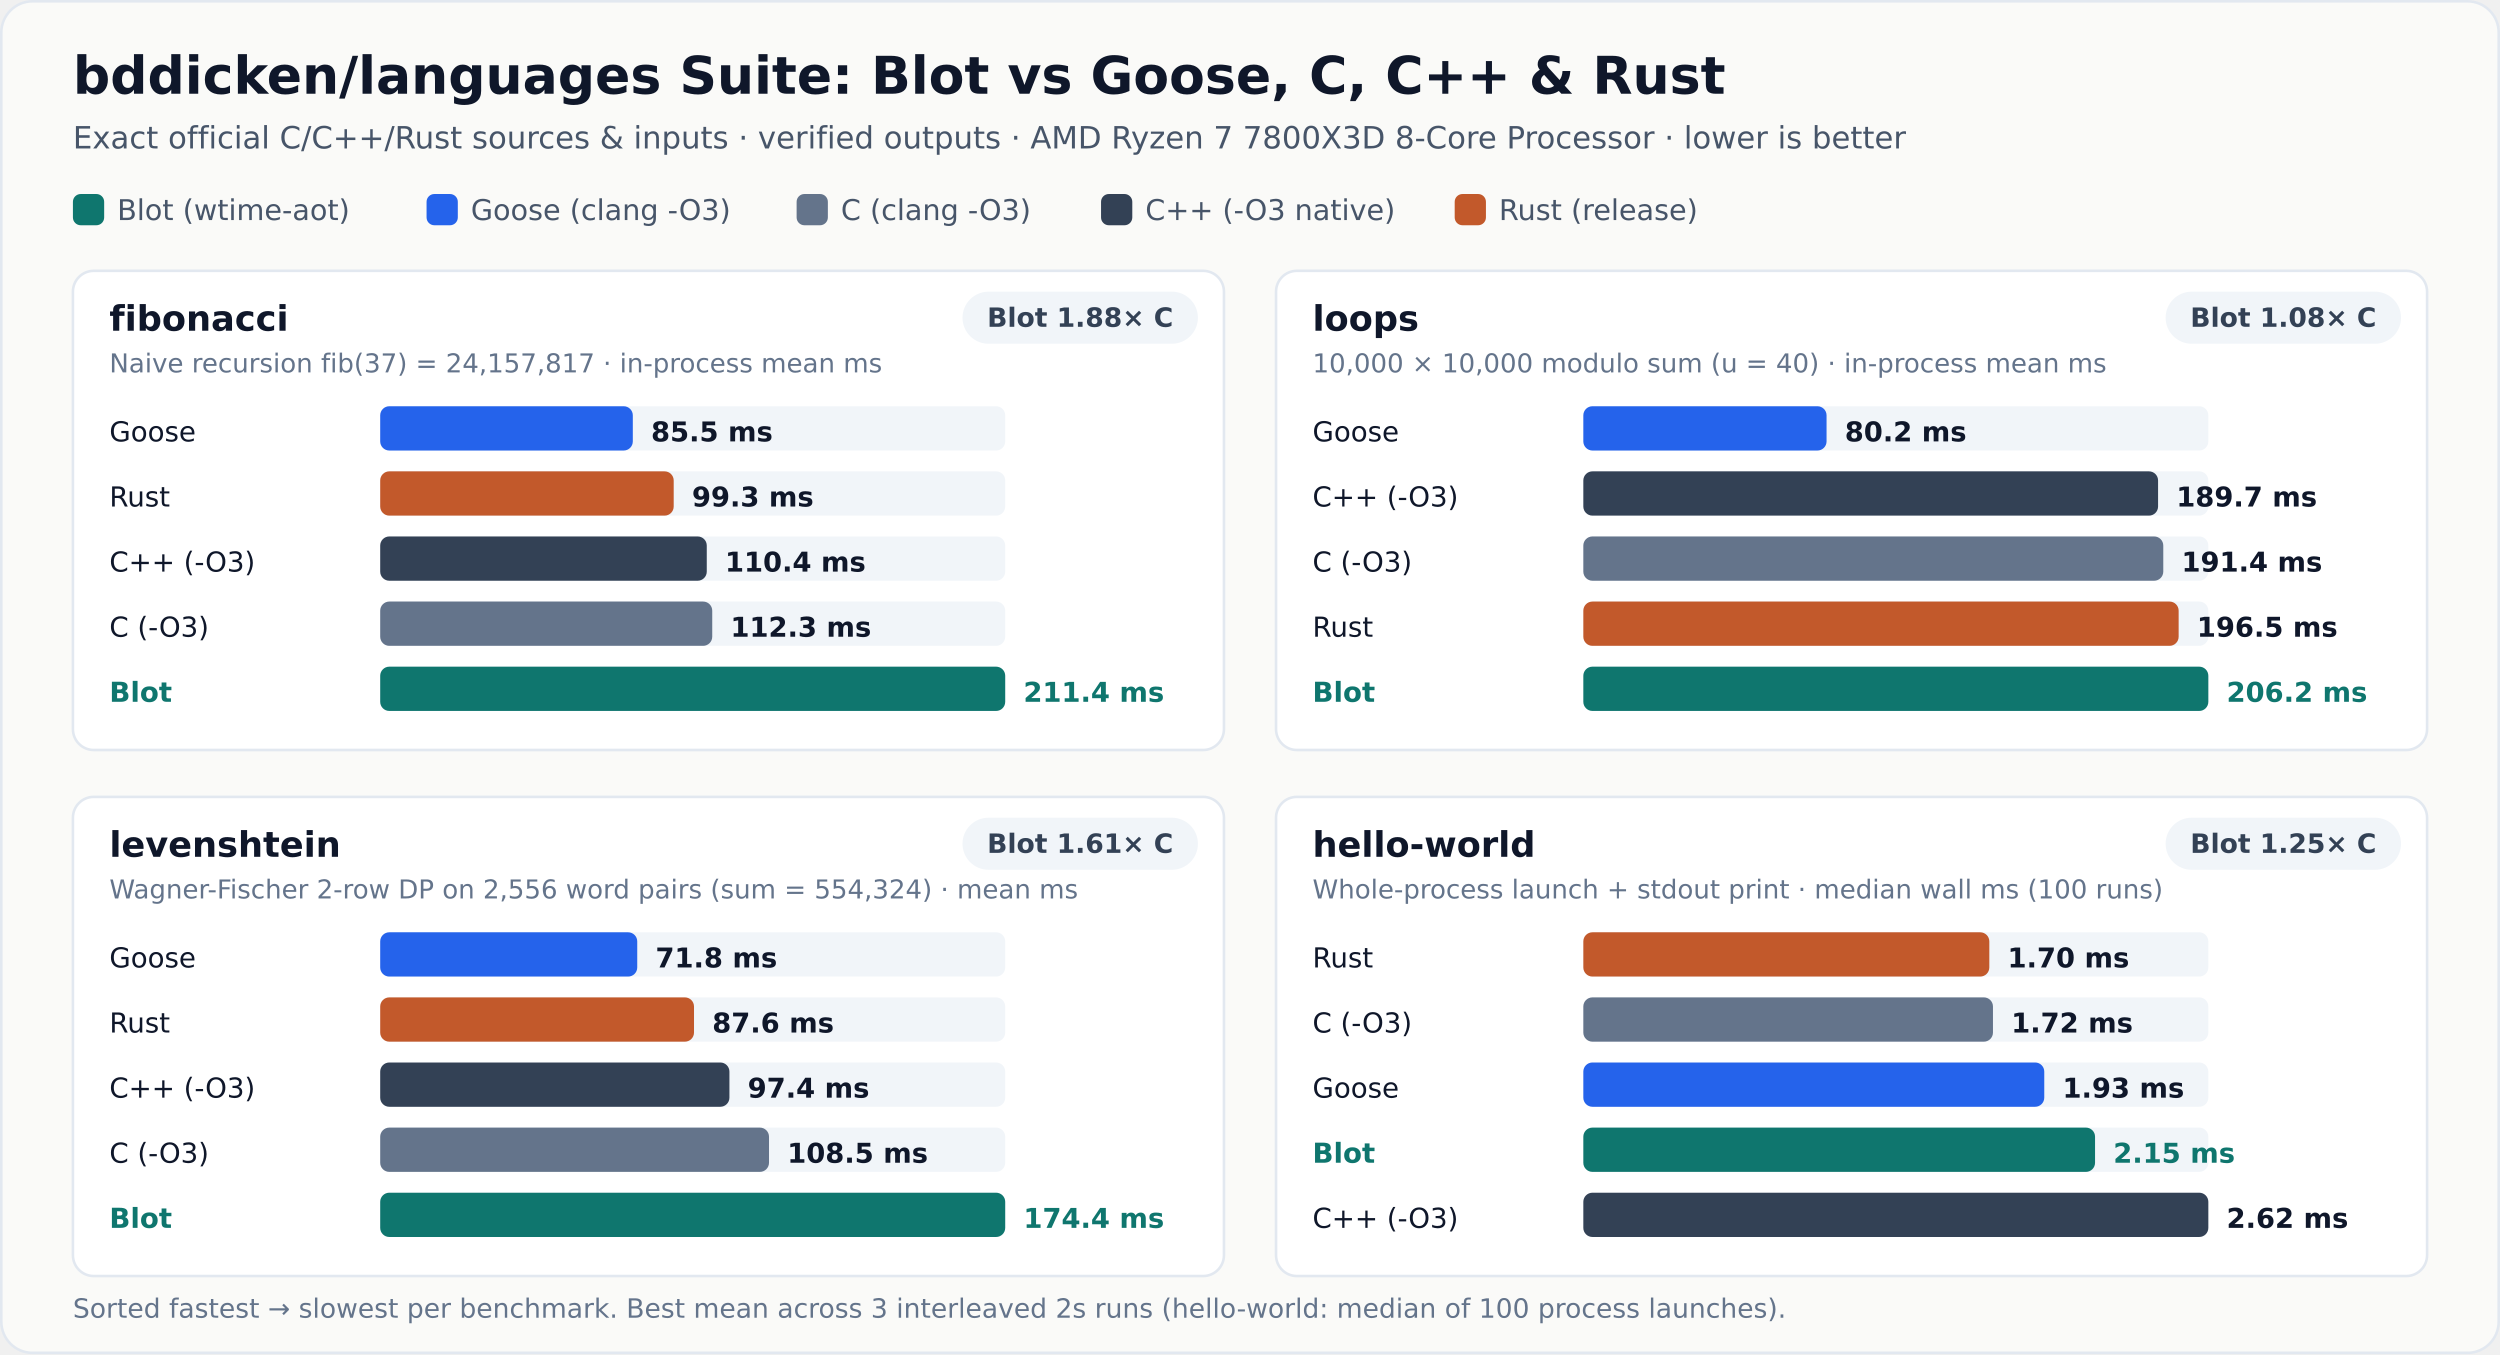
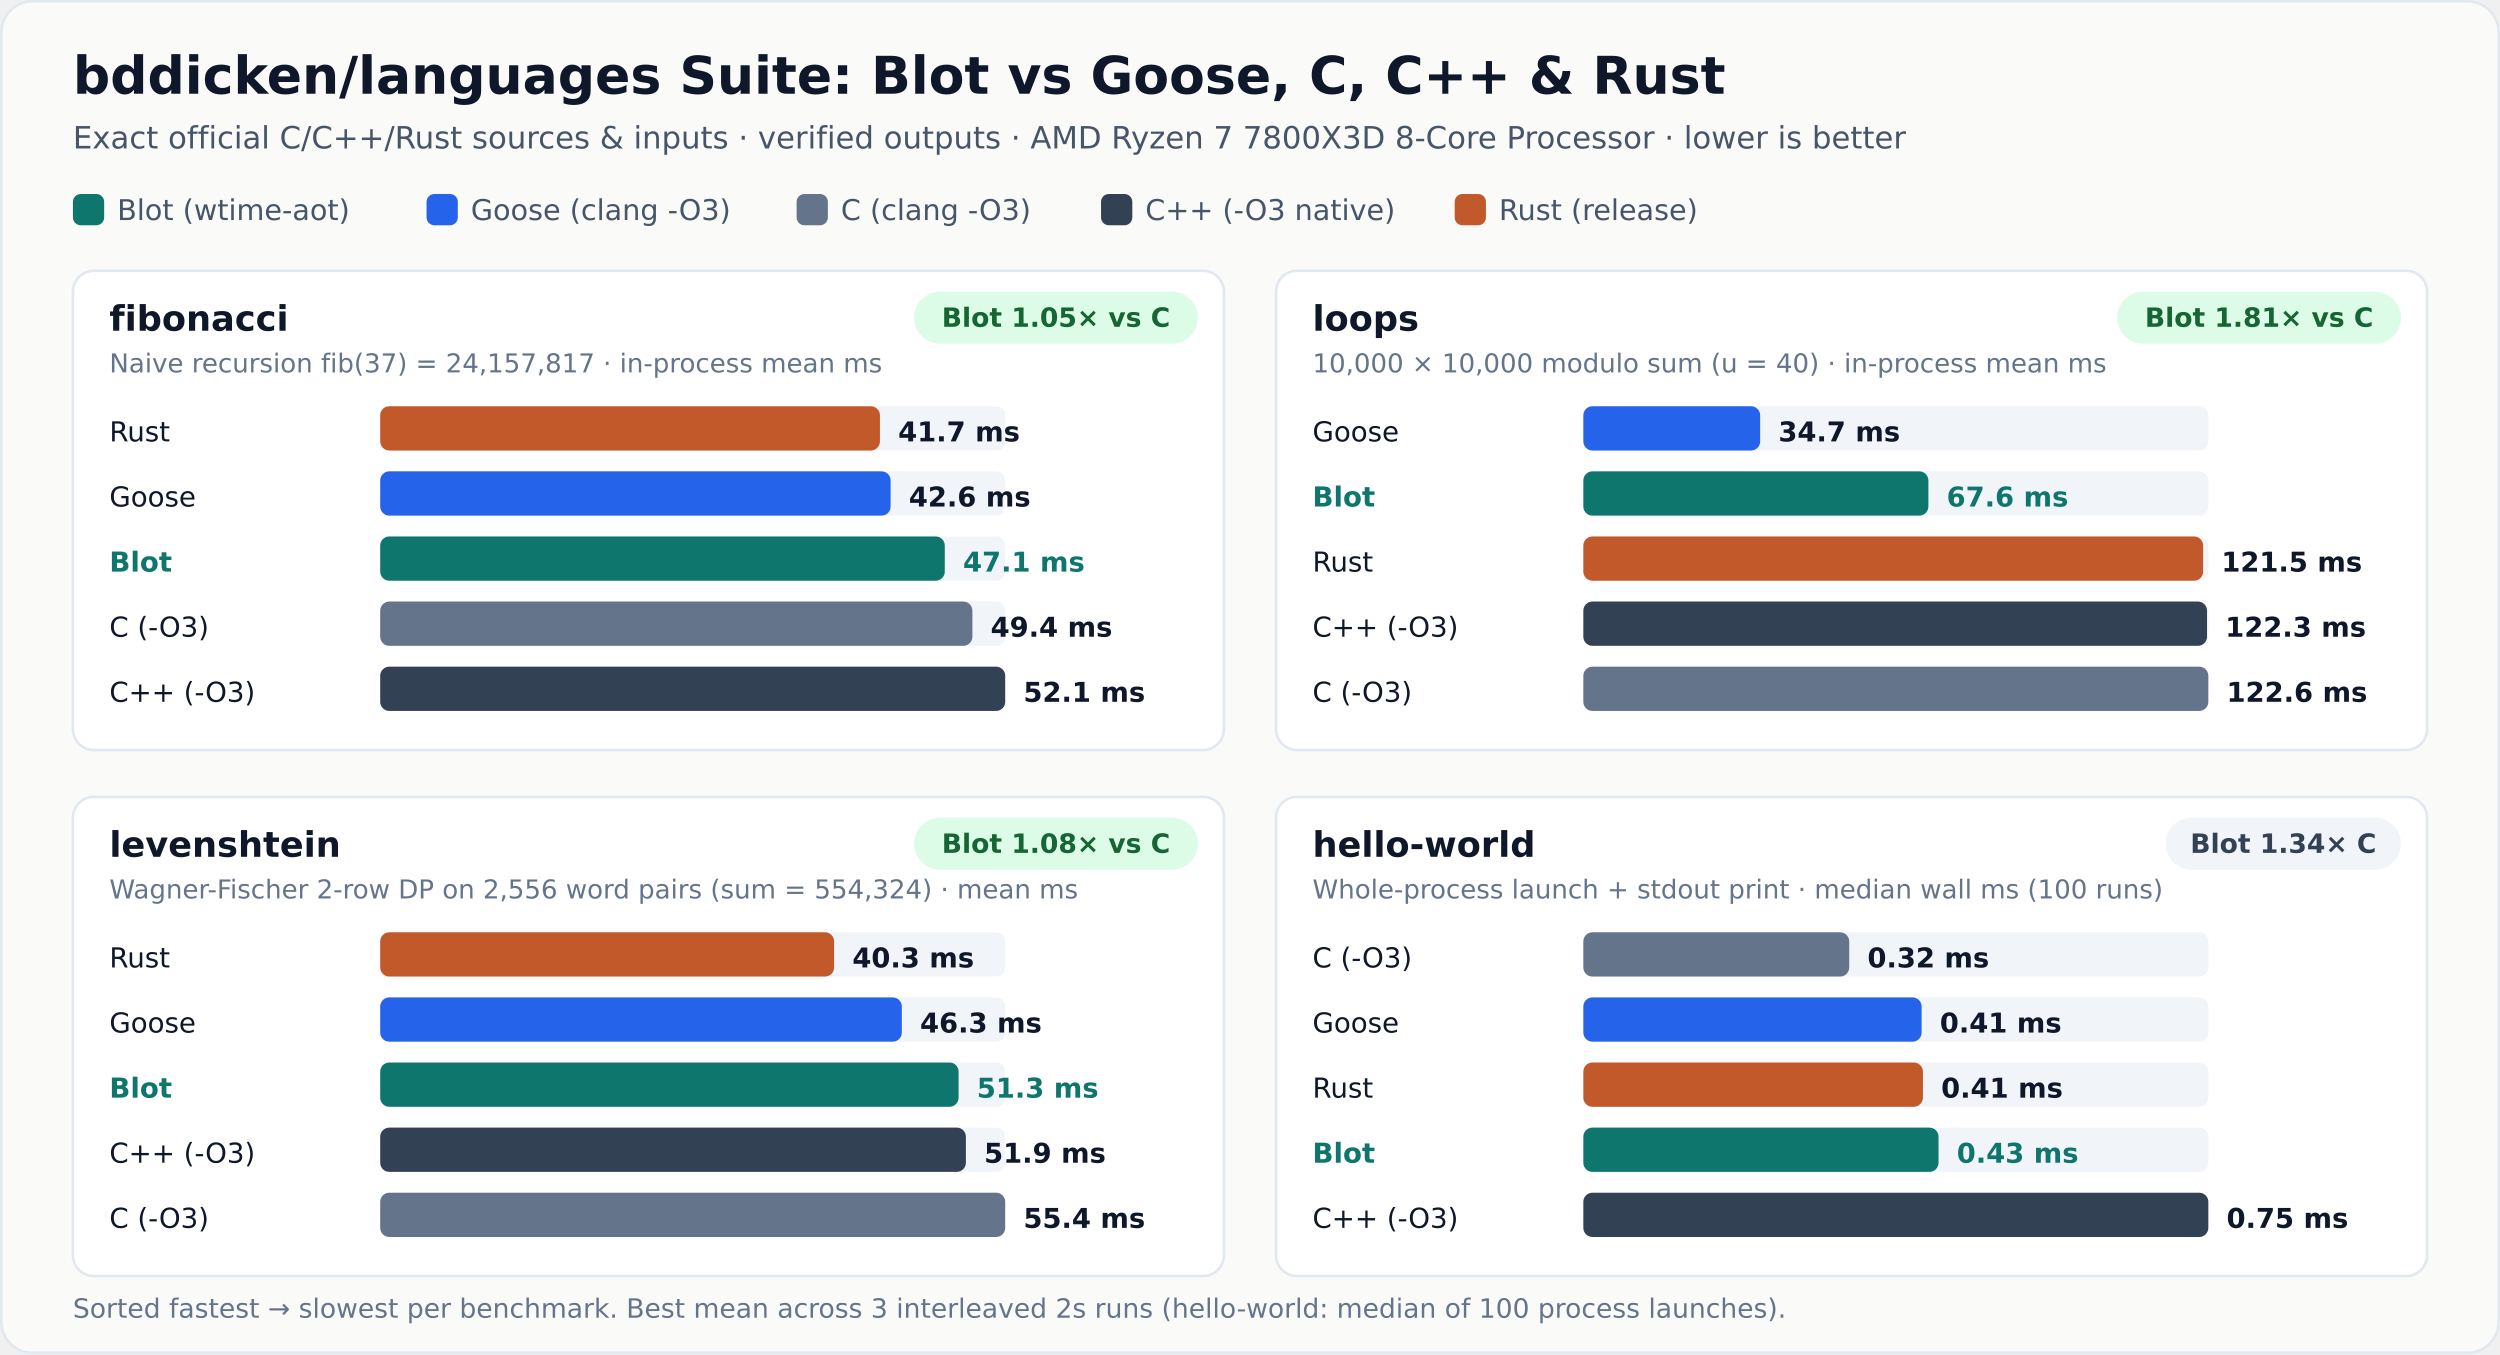
<svg xmlns="http://www.w3.org/2000/svg" width="960" height="520" viewBox="0 0 960 520" role="img" aria-label="bddicken/languages benchmarks: Blot vs Goose, C, C++, and Rust">
  <rect x="0.5" y="0.5" width="959" height="519" rx="12" fill="#fafaf8" stroke="#e2e8f0" />
  <text x="28" y="36" font-family="'DejaVu Sans', system-ui, -apple-system, 'Segoe UI', Helvetica, Arial, sans-serif" font-size="20" font-weight="700" fill="#0f172a">bddicken/languages Suite: Blot vs Goose, C, C++ &amp; Rust</text>
  <text x="28" y="57" font-family="'DejaVu Sans', system-ui, -apple-system, 'Segoe UI', Helvetica, Arial, sans-serif" font-size="11.8" fill="#475569">Exact official C/C++/Rust sources &amp; inputs · verified outputs · AMD Ryzen 7 7800X3D 8-Core Processor · lower is better</text>
  <rect x="28.0" y="74.5" width="12" height="12" rx="3" fill="#0f766e" />
  <text x="45.0" y="84.5" font-family="'DejaVu Sans', system-ui, -apple-system, 'Segoe UI', Helvetica, Arial, sans-serif" font-size="11.0" font-weight="500" fill="#475569">Blot (wtime-aot)</text>
  <rect x="163.8" y="74.5" width="12" height="12" rx="3" fill="#2563eb" />
  <text x="180.8" y="84.5" font-family="'DejaVu Sans', system-ui, -apple-system, 'Segoe UI', Helvetica, Arial, sans-serif" font-size="11.0" font-weight="500" fill="#475569">Goose (clang -O3)</text>
  <rect x="305.9" y="74.5" width="12" height="12" rx="3" fill="#64748b" />
  <text x="322.9" y="84.5" font-family="'DejaVu Sans', system-ui, -apple-system, 'Segoe UI', Helvetica, Arial, sans-serif" font-size="11.0" font-weight="500" fill="#475569">C (clang -O3)</text>
  <rect x="422.8" y="74.5" width="12" height="12" rx="3" fill="#334155" />
  <text x="439.8" y="84.5" font-family="'DejaVu Sans', system-ui, -apple-system, 'Segoe UI', Helvetica, Arial, sans-serif" font-size="11.0" font-weight="500" fill="#475569">C++ (-O3 native)</text>
  <rect x="558.6" y="74.5" width="12" height="12" rx="3" fill="#c2592b" />
  <text x="575.6" y="84.5" font-family="'DejaVu Sans', system-ui, -apple-system, 'Segoe UI', Helvetica, Arial, sans-serif" font-size="11.0" font-weight="500" fill="#475569">Rust (release)</text>
  <rect x="28" y="104" width="442" height="184" rx="8" fill="#ffffff" stroke="#e2e8f0" />
  <text x="42" y="127" font-family="'DejaVu Sans', system-ui, -apple-system, 'Segoe UI', Helvetica, Arial, sans-serif" font-size="13.5" font-weight="700" fill="#0f172a">fibonacci</text>
  <text x="42" y="143" font-family="'DejaVu Sans', system-ui, -apple-system, 'Segoe UI', Helvetica, Arial, sans-serif" font-size="10.0" fill="#64748b">Naive recursion fib(37) = 24,157,817 · in-process mean ms</text>
-   <rect x="369.6" y="112.0" width="90.4" height="20" rx="10" fill="#f1f5f9" />
-   <text x="414.8" y="125.5" font-family="'DejaVu Sans', system-ui, -apple-system, 'Segoe UI', Helvetica, Arial, sans-serif" font-size="10.2" font-weight="600" fill="#334155" text-anchor="middle">Blot 1.88× C</text>
-   <text x="42" y="169.5" font-family="'DejaVu Sans', system-ui, -apple-system, 'Segoe UI', Helvetica, Arial, sans-serif" font-size="10.6" font-weight="500" fill="#0f172a">Goose</text>
+   <rect x="351.0" y="112.0" width="109.0" height="20" rx="10" fill="#dcfce7" />
+   <text x="405.5" y="125.5" font-family="'DejaVu Sans', system-ui, -apple-system, 'Segoe UI', Helvetica, Arial, sans-serif" font-size="10.2" font-weight="600" fill="#166534" text-anchor="middle">Blot 1.05× vs C</text>
+   <text x="42" y="169.5" font-family="'DejaVu Sans', system-ui, -apple-system, 'Segoe UI', Helvetica, Arial, sans-serif" font-size="10.6" font-weight="500" fill="#0f172a">Rust</text>
  <rect x="146.0" y="156.0" width="240.0" height="17" rx="3.5" fill="#f1f5f9" />
-   <rect x="146.0" y="156.0" width="97.0" height="17" rx="3.5" fill="#2563eb" />
-   <text x="250.0" y="169.5" font-family="'DejaVu Sans', system-ui, -apple-system, 'Segoe UI', Helvetica, Arial, sans-serif" font-size="10.5" font-weight="600" fill="#0f172a">85.5 ms</text>
-   <text x="42" y="194.5" font-family="'DejaVu Sans', system-ui, -apple-system, 'Segoe UI', Helvetica, Arial, sans-serif" font-size="10.6" font-weight="500" fill="#0f172a">Rust</text>
+   <rect x="146.0" y="156.0" width="191.9" height="17" rx="3.5" fill="#c2592b" />
+   <text x="344.9" y="169.5" font-family="'DejaVu Sans', system-ui, -apple-system, 'Segoe UI', Helvetica, Arial, sans-serif" font-size="10.5" font-weight="600" fill="#0f172a">41.7 ms</text>
+   <text x="42" y="194.5" font-family="'DejaVu Sans', system-ui, -apple-system, 'Segoe UI', Helvetica, Arial, sans-serif" font-size="10.6" font-weight="500" fill="#0f172a">Goose</text>
  <rect x="146.0" y="181.0" width="240.0" height="17" rx="3.5" fill="#f1f5f9" />
-   <rect x="146.0" y="181.0" width="112.7" height="17" rx="3.5" fill="#c2592b" />
-   <text x="265.7" y="194.5" font-family="'DejaVu Sans', system-ui, -apple-system, 'Segoe UI', Helvetica, Arial, sans-serif" font-size="10.5" font-weight="600" fill="#0f172a">99.3 ms</text>
-   <text x="42" y="219.5" font-family="'DejaVu Sans', system-ui, -apple-system, 'Segoe UI', Helvetica, Arial, sans-serif" font-size="10.6" font-weight="500" fill="#0f172a">C++ (-O3)</text>
+   <rect x="146.0" y="181.0" width="196.0" height="17" rx="3.5" fill="#2563eb" />
+   <text x="349.0" y="194.5" font-family="'DejaVu Sans', system-ui, -apple-system, 'Segoe UI', Helvetica, Arial, sans-serif" font-size="10.5" font-weight="600" fill="#0f172a">42.6 ms</text>
+   <text x="42" y="219.5" font-family="'DejaVu Sans', system-ui, -apple-system, 'Segoe UI', Helvetica, Arial, sans-serif" font-size="10.6" font-weight="700" fill="#0f766e">Blot</text>
  <rect x="146.0" y="206.0" width="240.0" height="17" rx="3.5" fill="#f1f5f9" />
-   <rect x="146.0" y="206.0" width="125.4" height="17" rx="3.5" fill="#334155" />
-   <text x="278.4" y="219.5" font-family="'DejaVu Sans', system-ui, -apple-system, 'Segoe UI', Helvetica, Arial, sans-serif" font-size="10.5" font-weight="600" fill="#0f172a">110.4 ms</text>
+   <rect x="146.0" y="206.0" width="216.8" height="17" rx="3.5" fill="#0f766e" />
+   <text x="369.8" y="219.5" font-family="'DejaVu Sans', system-ui, -apple-system, 'Segoe UI', Helvetica, Arial, sans-serif" font-size="10.5" font-weight="700" fill="#0f766e">47.1 ms</text>
  <text x="42" y="244.5" font-family="'DejaVu Sans', system-ui, -apple-system, 'Segoe UI', Helvetica, Arial, sans-serif" font-size="10.6" font-weight="500" fill="#0f172a">C (-O3)</text>
  <rect x="146.0" y="231.0" width="240.0" height="17" rx="3.5" fill="#f1f5f9" />
-   <rect x="146.0" y="231.0" width="127.5" height="17" rx="3.5" fill="#64748b" />
-   <text x="280.5" y="244.5" font-family="'DejaVu Sans', system-ui, -apple-system, 'Segoe UI', Helvetica, Arial, sans-serif" font-size="10.5" font-weight="600" fill="#0f172a">112.3 ms</text>
-   <text x="42" y="269.5" font-family="'DejaVu Sans', system-ui, -apple-system, 'Segoe UI', Helvetica, Arial, sans-serif" font-size="10.6" font-weight="700" fill="#0f766e">Blot</text>
+   <rect x="146.0" y="231.0" width="227.4" height="17" rx="3.5" fill="#64748b" />
+   <text x="380.4" y="244.5" font-family="'DejaVu Sans', system-ui, -apple-system, 'Segoe UI', Helvetica, Arial, sans-serif" font-size="10.5" font-weight="600" fill="#0f172a">49.4 ms</text>
+   <text x="42" y="269.5" font-family="'DejaVu Sans', system-ui, -apple-system, 'Segoe UI', Helvetica, Arial, sans-serif" font-size="10.6" font-weight="500" fill="#0f172a">C++ (-O3)</text>
  <rect x="146.0" y="256.0" width="240.0" height="17" rx="3.5" fill="#f1f5f9" />
-   <rect x="146.0" y="256.0" width="240.0" height="17" rx="3.5" fill="#0f766e" />
-   <text x="393.0" y="269.5" font-family="'DejaVu Sans', system-ui, -apple-system, 'Segoe UI', Helvetica, Arial, sans-serif" font-size="10.5" font-weight="700" fill="#0f766e">211.4 ms</text>
+   <rect x="146.0" y="256.0" width="240.0" height="17" rx="3.5" fill="#334155" />
+   <text x="393.0" y="269.5" font-family="'DejaVu Sans', system-ui, -apple-system, 'Segoe UI', Helvetica, Arial, sans-serif" font-size="10.5" font-weight="600" fill="#0f172a">52.1 ms</text>
  <rect x="490" y="104" width="442" height="184" rx="8" fill="#ffffff" stroke="#e2e8f0" />
  <text x="504" y="127" font-family="'DejaVu Sans', system-ui, -apple-system, 'Segoe UI', Helvetica, Arial, sans-serif" font-size="13.5" font-weight="700" fill="#0f172a">loops</text>
  <text x="504" y="143" font-family="'DejaVu Sans', system-ui, -apple-system, 'Segoe UI', Helvetica, Arial, sans-serif" font-size="10.0" fill="#64748b">10,000 × 10,000 modulo sum (u = 40) · in-process mean ms</text>
-   <rect x="831.6" y="112.0" width="90.4" height="20" rx="10" fill="#f1f5f9" />
-   <text x="876.8" y="125.5" font-family="'DejaVu Sans', system-ui, -apple-system, 'Segoe UI', Helvetica, Arial, sans-serif" font-size="10.2" font-weight="600" fill="#334155" text-anchor="middle">Blot 1.08× C</text>
+   <rect x="813.0" y="112.0" width="109.0" height="20" rx="10" fill="#dcfce7" />
+   <text x="867.5" y="125.5" font-family="'DejaVu Sans', system-ui, -apple-system, 'Segoe UI', Helvetica, Arial, sans-serif" font-size="10.2" font-weight="600" fill="#166534" text-anchor="middle">Blot 1.81× vs C</text>
  <text x="504" y="169.5" font-family="'DejaVu Sans', system-ui, -apple-system, 'Segoe UI', Helvetica, Arial, sans-serif" font-size="10.6" font-weight="500" fill="#0f172a">Goose</text>
  <rect x="608.0" y="156.0" width="240.0" height="17" rx="3.5" fill="#f1f5f9" />
-   <rect x="608.0" y="156.0" width="93.4" height="17" rx="3.5" fill="#2563eb" />
-   <text x="708.4" y="169.5" font-family="'DejaVu Sans', system-ui, -apple-system, 'Segoe UI', Helvetica, Arial, sans-serif" font-size="10.5" font-weight="600" fill="#0f172a">80.2 ms</text>
-   <text x="504" y="194.5" font-family="'DejaVu Sans', system-ui, -apple-system, 'Segoe UI', Helvetica, Arial, sans-serif" font-size="10.6" font-weight="500" fill="#0f172a">C++ (-O3)</text>
+   <rect x="608.0" y="156.0" width="67.9" height="17" rx="3.5" fill="#2563eb" />
+   <text x="682.9" y="169.5" font-family="'DejaVu Sans', system-ui, -apple-system, 'Segoe UI', Helvetica, Arial, sans-serif" font-size="10.5" font-weight="600" fill="#0f172a">34.7 ms</text>
+   <text x="504" y="194.5" font-family="'DejaVu Sans', system-ui, -apple-system, 'Segoe UI', Helvetica, Arial, sans-serif" font-size="10.6" font-weight="700" fill="#0f766e">Blot</text>
  <rect x="608.0" y="181.0" width="240.0" height="17" rx="3.5" fill="#f1f5f9" />
-   <rect x="608.0" y="181.0" width="220.7" height="17" rx="3.5" fill="#334155" />
-   <text x="835.7" y="194.5" font-family="'DejaVu Sans', system-ui, -apple-system, 'Segoe UI', Helvetica, Arial, sans-serif" font-size="10.5" font-weight="600" fill="#0f172a">189.7 ms</text>
-   <text x="504" y="219.5" font-family="'DejaVu Sans', system-ui, -apple-system, 'Segoe UI', Helvetica, Arial, sans-serif" font-size="10.6" font-weight="500" fill="#0f172a">C (-O3)</text>
+   <rect x="608.0" y="181.0" width="132.5" height="17" rx="3.5" fill="#0f766e" />
+   <text x="747.5" y="194.5" font-family="'DejaVu Sans', system-ui, -apple-system, 'Segoe UI', Helvetica, Arial, sans-serif" font-size="10.5" font-weight="700" fill="#0f766e">67.6 ms</text>
+   <text x="504" y="219.5" font-family="'DejaVu Sans', system-ui, -apple-system, 'Segoe UI', Helvetica, Arial, sans-serif" font-size="10.6" font-weight="500" fill="#0f172a">Rust</text>
  <rect x="608.0" y="206.0" width="240.0" height="17" rx="3.5" fill="#f1f5f9" />
-   <rect x="608.0" y="206.0" width="222.7" height="17" rx="3.5" fill="#64748b" />
-   <text x="837.7" y="219.5" font-family="'DejaVu Sans', system-ui, -apple-system, 'Segoe UI', Helvetica, Arial, sans-serif" font-size="10.5" font-weight="600" fill="#0f172a">191.4 ms</text>
-   <text x="504" y="244.5" font-family="'DejaVu Sans', system-ui, -apple-system, 'Segoe UI', Helvetica, Arial, sans-serif" font-size="10.6" font-weight="500" fill="#0f172a">Rust</text>
+   <rect x="608.0" y="206.0" width="238.0" height="17" rx="3.5" fill="#c2592b" />
+   <text x="853.0" y="219.5" font-family="'DejaVu Sans', system-ui, -apple-system, 'Segoe UI', Helvetica, Arial, sans-serif" font-size="10.5" font-weight="600" fill="#0f172a">121.5 ms</text>
+   <text x="504" y="244.5" font-family="'DejaVu Sans', system-ui, -apple-system, 'Segoe UI', Helvetica, Arial, sans-serif" font-size="10.6" font-weight="500" fill="#0f172a">C++ (-O3)</text>
  <rect x="608.0" y="231.0" width="240.0" height="17" rx="3.5" fill="#f1f5f9" />
-   <rect x="608.0" y="231.0" width="228.6" height="17" rx="3.5" fill="#c2592b" />
-   <text x="843.6" y="244.5" font-family="'DejaVu Sans', system-ui, -apple-system, 'Segoe UI', Helvetica, Arial, sans-serif" font-size="10.5" font-weight="600" fill="#0f172a">196.5 ms</text>
-   <text x="504" y="269.5" font-family="'DejaVu Sans', system-ui, -apple-system, 'Segoe UI', Helvetica, Arial, sans-serif" font-size="10.6" font-weight="700" fill="#0f766e">Blot</text>
+   <rect x="608.0" y="231.0" width="239.5" height="17" rx="3.5" fill="#334155" />
+   <text x="854.5" y="244.5" font-family="'DejaVu Sans', system-ui, -apple-system, 'Segoe UI', Helvetica, Arial, sans-serif" font-size="10.5" font-weight="600" fill="#0f172a">122.3 ms</text>
+   <text x="504" y="269.5" font-family="'DejaVu Sans', system-ui, -apple-system, 'Segoe UI', Helvetica, Arial, sans-serif" font-size="10.6" font-weight="500" fill="#0f172a">C (-O3)</text>
  <rect x="608.0" y="256.0" width="240.0" height="17" rx="3.5" fill="#f1f5f9" />
-   <rect x="608.0" y="256.0" width="240.0" height="17" rx="3.5" fill="#0f766e" />
-   <text x="855.0" y="269.5" font-family="'DejaVu Sans', system-ui, -apple-system, 'Segoe UI', Helvetica, Arial, sans-serif" font-size="10.5" font-weight="700" fill="#0f766e">206.2 ms</text>
+   <rect x="608.0" y="256.0" width="240.0" height="17" rx="3.5" fill="#64748b" />
+   <text x="855.0" y="269.5" font-family="'DejaVu Sans', system-ui, -apple-system, 'Segoe UI', Helvetica, Arial, sans-serif" font-size="10.5" font-weight="600" fill="#0f172a">122.6 ms</text>
  <rect x="28" y="306" width="442" height="184" rx="8" fill="#ffffff" stroke="#e2e8f0" />
  <text x="42" y="329" font-family="'DejaVu Sans', system-ui, -apple-system, 'Segoe UI', Helvetica, Arial, sans-serif" font-size="13.5" font-weight="700" fill="#0f172a">levenshtein</text>
  <text x="42" y="345" font-family="'DejaVu Sans', system-ui, -apple-system, 'Segoe UI', Helvetica, Arial, sans-serif" font-size="10.0" fill="#64748b">Wagner-Fischer 2-row DP on 2,556 word pairs (sum = 554,324) · mean ms</text>
-   <rect x="369.6" y="314.0" width="90.4" height="20" rx="10" fill="#f1f5f9" />
-   <text x="414.8" y="327.5" font-family="'DejaVu Sans', system-ui, -apple-system, 'Segoe UI', Helvetica, Arial, sans-serif" font-size="10.2" font-weight="600" fill="#334155" text-anchor="middle">Blot 1.61× C</text>
-   <text x="42" y="371.5" font-family="'DejaVu Sans', system-ui, -apple-system, 'Segoe UI', Helvetica, Arial, sans-serif" font-size="10.6" font-weight="500" fill="#0f172a">Goose</text>
+   <rect x="351.0" y="314.0" width="109.0" height="20" rx="10" fill="#dcfce7" />
+   <text x="405.5" y="327.5" font-family="'DejaVu Sans', system-ui, -apple-system, 'Segoe UI', Helvetica, Arial, sans-serif" font-size="10.2" font-weight="600" fill="#166534" text-anchor="middle">Blot 1.08× vs C</text>
+   <text x="42" y="371.5" font-family="'DejaVu Sans', system-ui, -apple-system, 'Segoe UI', Helvetica, Arial, sans-serif" font-size="10.6" font-weight="500" fill="#0f172a">Rust</text>
  <rect x="146.0" y="358.0" width="240.0" height="17" rx="3.5" fill="#f1f5f9" />
-   <rect x="146.0" y="358.0" width="98.7" height="17" rx="3.5" fill="#2563eb" />
-   <text x="251.7" y="371.5" font-family="'DejaVu Sans', system-ui, -apple-system, 'Segoe UI', Helvetica, Arial, sans-serif" font-size="10.5" font-weight="600" fill="#0f172a">71.8 ms</text>
-   <text x="42" y="396.5" font-family="'DejaVu Sans', system-ui, -apple-system, 'Segoe UI', Helvetica, Arial, sans-serif" font-size="10.6" font-weight="500" fill="#0f172a">Rust</text>
+   <rect x="146.0" y="358.0" width="174.3" height="17" rx="3.5" fill="#c2592b" />
+   <text x="327.3" y="371.5" font-family="'DejaVu Sans', system-ui, -apple-system, 'Segoe UI', Helvetica, Arial, sans-serif" font-size="10.5" font-weight="600" fill="#0f172a">40.3 ms</text>
+   <text x="42" y="396.5" font-family="'DejaVu Sans', system-ui, -apple-system, 'Segoe UI', Helvetica, Arial, sans-serif" font-size="10.6" font-weight="500" fill="#0f172a">Goose</text>
  <rect x="146.0" y="383.0" width="240.0" height="17" rx="3.5" fill="#f1f5f9" />
-   <rect x="146.0" y="383.0" width="120.5" height="17" rx="3.5" fill="#c2592b" />
-   <text x="273.5" y="396.5" font-family="'DejaVu Sans', system-ui, -apple-system, 'Segoe UI', Helvetica, Arial, sans-serif" font-size="10.5" font-weight="600" fill="#0f172a">87.6 ms</text>
-   <text x="42" y="421.5" font-family="'DejaVu Sans', system-ui, -apple-system, 'Segoe UI', Helvetica, Arial, sans-serif" font-size="10.6" font-weight="500" fill="#0f172a">C++ (-O3)</text>
+   <rect x="146.0" y="383.0" width="200.3" height="17" rx="3.5" fill="#2563eb" />
+   <text x="353.3" y="396.5" font-family="'DejaVu Sans', system-ui, -apple-system, 'Segoe UI', Helvetica, Arial, sans-serif" font-size="10.5" font-weight="600" fill="#0f172a">46.3 ms</text>
+   <text x="42" y="421.5" font-family="'DejaVu Sans', system-ui, -apple-system, 'Segoe UI', Helvetica, Arial, sans-serif" font-size="10.6" font-weight="700" fill="#0f766e">Blot</text>
  <rect x="146.0" y="408.0" width="240.0" height="17" rx="3.5" fill="#f1f5f9" />
-   <rect x="146.0" y="408.0" width="134.1" height="17" rx="3.5" fill="#334155" />
-   <text x="287.1" y="421.5" font-family="'DejaVu Sans', system-ui, -apple-system, 'Segoe UI', Helvetica, Arial, sans-serif" font-size="10.5" font-weight="600" fill="#0f172a">97.4 ms</text>
-   <text x="42" y="446.5" font-family="'DejaVu Sans', system-ui, -apple-system, 'Segoe UI', Helvetica, Arial, sans-serif" font-size="10.6" font-weight="500" fill="#0f172a">C (-O3)</text>
+   <rect x="146.0" y="408.0" width="222.1" height="17" rx="3.5" fill="#0f766e" />
+   <text x="375.1" y="421.5" font-family="'DejaVu Sans', system-ui, -apple-system, 'Segoe UI', Helvetica, Arial, sans-serif" font-size="10.5" font-weight="700" fill="#0f766e">51.3 ms</text>
+   <text x="42" y="446.5" font-family="'DejaVu Sans', system-ui, -apple-system, 'Segoe UI', Helvetica, Arial, sans-serif" font-size="10.6" font-weight="500" fill="#0f172a">C++ (-O3)</text>
  <rect x="146.0" y="433.0" width="240.0" height="17" rx="3.5" fill="#f1f5f9" />
-   <rect x="146.0" y="433.0" width="149.3" height="17" rx="3.5" fill="#64748b" />
-   <text x="302.3" y="446.5" font-family="'DejaVu Sans', system-ui, -apple-system, 'Segoe UI', Helvetica, Arial, sans-serif" font-size="10.5" font-weight="600" fill="#0f172a">108.5 ms</text>
-   <text x="42" y="471.5" font-family="'DejaVu Sans', system-ui, -apple-system, 'Segoe UI', Helvetica, Arial, sans-serif" font-size="10.6" font-weight="700" fill="#0f766e">Blot</text>
+   <rect x="146.0" y="433.0" width="224.9" height="17" rx="3.5" fill="#334155" />
+   <text x="377.9" y="446.5" font-family="'DejaVu Sans', system-ui, -apple-system, 'Segoe UI', Helvetica, Arial, sans-serif" font-size="10.5" font-weight="600" fill="#0f172a">51.9 ms</text>
+   <text x="42" y="471.5" font-family="'DejaVu Sans', system-ui, -apple-system, 'Segoe UI', Helvetica, Arial, sans-serif" font-size="10.6" font-weight="500" fill="#0f172a">C (-O3)</text>
  <rect x="146.0" y="458.0" width="240.0" height="17" rx="3.5" fill="#f1f5f9" />
-   <rect x="146.0" y="458.0" width="240.0" height="17" rx="3.5" fill="#0f766e" />
-   <text x="393.0" y="471.5" font-family="'DejaVu Sans', system-ui, -apple-system, 'Segoe UI', Helvetica, Arial, sans-serif" font-size="10.5" font-weight="700" fill="#0f766e">174.4 ms</text>
+   <rect x="146.0" y="458.0" width="240.0" height="17" rx="3.5" fill="#64748b" />
+   <text x="393.0" y="471.5" font-family="'DejaVu Sans', system-ui, -apple-system, 'Segoe UI', Helvetica, Arial, sans-serif" font-size="10.5" font-weight="600" fill="#0f172a">55.4 ms</text>
  <rect x="490" y="306" width="442" height="184" rx="8" fill="#ffffff" stroke="#e2e8f0" />
  <text x="504" y="329" font-family="'DejaVu Sans', system-ui, -apple-system, 'Segoe UI', Helvetica, Arial, sans-serif" font-size="13.5" font-weight="700" fill="#0f172a">hello-world</text>
  <text x="504" y="345" font-family="'DejaVu Sans', system-ui, -apple-system, 'Segoe UI', Helvetica, Arial, sans-serif" font-size="10.0" fill="#64748b">Whole-process launch + stdout print · median wall ms (100 runs)</text>
  <rect x="831.6" y="314.0" width="90.4" height="20" rx="10" fill="#f1f5f9" />
-   <text x="876.8" y="327.5" font-family="'DejaVu Sans', system-ui, -apple-system, 'Segoe UI', Helvetica, Arial, sans-serif" font-size="10.2" font-weight="600" fill="#334155" text-anchor="middle">Blot 1.25× C</text>
-   <text x="504" y="371.5" font-family="'DejaVu Sans', system-ui, -apple-system, 'Segoe UI', Helvetica, Arial, sans-serif" font-size="10.6" font-weight="500" fill="#0f172a">Rust</text>
+   <text x="876.8" y="327.5" font-family="'DejaVu Sans', system-ui, -apple-system, 'Segoe UI', Helvetica, Arial, sans-serif" font-size="10.2" font-weight="600" fill="#334155" text-anchor="middle">Blot 1.34× C</text>
+   <text x="504" y="371.5" font-family="'DejaVu Sans', system-ui, -apple-system, 'Segoe UI', Helvetica, Arial, sans-serif" font-size="10.6" font-weight="500" fill="#0f172a">C (-O3)</text>
  <rect x="608.0" y="358.0" width="240.0" height="17" rx="3.5" fill="#f1f5f9" />
-   <rect x="608.0" y="358.0" width="155.9" height="17" rx="3.5" fill="#c2592b" />
-   <text x="770.9" y="371.5" font-family="'DejaVu Sans', system-ui, -apple-system, 'Segoe UI', Helvetica, Arial, sans-serif" font-size="10.5" font-weight="600" fill="#0f172a">1.70 ms</text>
-   <text x="504" y="396.5" font-family="'DejaVu Sans', system-ui, -apple-system, 'Segoe UI', Helvetica, Arial, sans-serif" font-size="10.6" font-weight="500" fill="#0f172a">C (-O3)</text>
+   <rect x="608.0" y="358.0" width="102.1" height="17" rx="3.5" fill="#64748b" />
+   <text x="717.1" y="371.5" font-family="'DejaVu Sans', system-ui, -apple-system, 'Segoe UI', Helvetica, Arial, sans-serif" font-size="10.5" font-weight="600" fill="#0f172a">0.32 ms</text>
+   <text x="504" y="396.5" font-family="'DejaVu Sans', system-ui, -apple-system, 'Segoe UI', Helvetica, Arial, sans-serif" font-size="10.6" font-weight="500" fill="#0f172a">Goose</text>
  <rect x="608.0" y="383.0" width="240.0" height="17" rx="3.5" fill="#f1f5f9" />
-   <rect x="608.0" y="383.0" width="157.3" height="17" rx="3.5" fill="#64748b" />
-   <text x="772.3" y="396.5" font-family="'DejaVu Sans', system-ui, -apple-system, 'Segoe UI', Helvetica, Arial, sans-serif" font-size="10.5" font-weight="600" fill="#0f172a">1.72 ms</text>
-   <text x="504" y="421.5" font-family="'DejaVu Sans', system-ui, -apple-system, 'Segoe UI', Helvetica, Arial, sans-serif" font-size="10.6" font-weight="500" fill="#0f172a">Goose</text>
+   <rect x="608.0" y="383.0" width="129.9" height="17" rx="3.5" fill="#2563eb" />
+   <text x="744.9" y="396.5" font-family="'DejaVu Sans', system-ui, -apple-system, 'Segoe UI', Helvetica, Arial, sans-serif" font-size="10.5" font-weight="600" fill="#0f172a">0.41 ms</text>
+   <text x="504" y="421.5" font-family="'DejaVu Sans', system-ui, -apple-system, 'Segoe UI', Helvetica, Arial, sans-serif" font-size="10.6" font-weight="500" fill="#0f172a">Rust</text>
  <rect x="608.0" y="408.0" width="240.0" height="17" rx="3.5" fill="#f1f5f9" />
-   <rect x="608.0" y="408.0" width="177.0" height="17" rx="3.5" fill="#2563eb" />
-   <text x="792.0" y="421.5" font-family="'DejaVu Sans', system-ui, -apple-system, 'Segoe UI', Helvetica, Arial, sans-serif" font-size="10.5" font-weight="600" fill="#0f172a">1.93 ms</text>
+   <rect x="608.0" y="408.0" width="130.4" height="17" rx="3.5" fill="#c2592b" />
+   <text x="745.4" y="421.5" font-family="'DejaVu Sans', system-ui, -apple-system, 'Segoe UI', Helvetica, Arial, sans-serif" font-size="10.5" font-weight="600" fill="#0f172a">0.41 ms</text>
  <text x="504" y="446.5" font-family="'DejaVu Sans', system-ui, -apple-system, 'Segoe UI', Helvetica, Arial, sans-serif" font-size="10.6" font-weight="700" fill="#0f766e">Blot</text>
  <rect x="608.0" y="433.0" width="240.0" height="17" rx="3.5" fill="#f1f5f9" />
-   <rect x="608.0" y="433.0" width="196.5" height="17" rx="3.5" fill="#0f766e" />
-   <text x="811.5" y="446.5" font-family="'DejaVu Sans', system-ui, -apple-system, 'Segoe UI', Helvetica, Arial, sans-serif" font-size="10.5" font-weight="700" fill="#0f766e">2.15 ms</text>
+   <rect x="608.0" y="433.0" width="136.4" height="17" rx="3.5" fill="#0f766e" />
+   <text x="751.4" y="446.5" font-family="'DejaVu Sans', system-ui, -apple-system, 'Segoe UI', Helvetica, Arial, sans-serif" font-size="10.5" font-weight="700" fill="#0f766e">0.43 ms</text>
  <text x="504" y="471.5" font-family="'DejaVu Sans', system-ui, -apple-system, 'Segoe UI', Helvetica, Arial, sans-serif" font-size="10.6" font-weight="500" fill="#0f172a">C++ (-O3)</text>
  <rect x="608.0" y="458.0" width="240.0" height="17" rx="3.5" fill="#f1f5f9" />
  <rect x="608.0" y="458.0" width="240.0" height="17" rx="3.5" fill="#334155" />
-   <text x="855.0" y="471.5" font-family="'DejaVu Sans', system-ui, -apple-system, 'Segoe UI', Helvetica, Arial, sans-serif" font-size="10.5" font-weight="600" fill="#0f172a">2.62 ms</text>
+   <text x="855.0" y="471.5" font-family="'DejaVu Sans', system-ui, -apple-system, 'Segoe UI', Helvetica, Arial, sans-serif" font-size="10.5" font-weight="600" fill="#0f172a">0.75 ms</text>
  <text x="28" y="506" font-family="'DejaVu Sans', system-ui, -apple-system, 'Segoe UI', Helvetica, Arial, sans-serif" font-size="10.2" fill="#64748b">Sorted fastest → slowest per benchmark. Best mean across 3 interleaved 2s runs (hello-world: median of 100 process launches).</text>
</svg>
